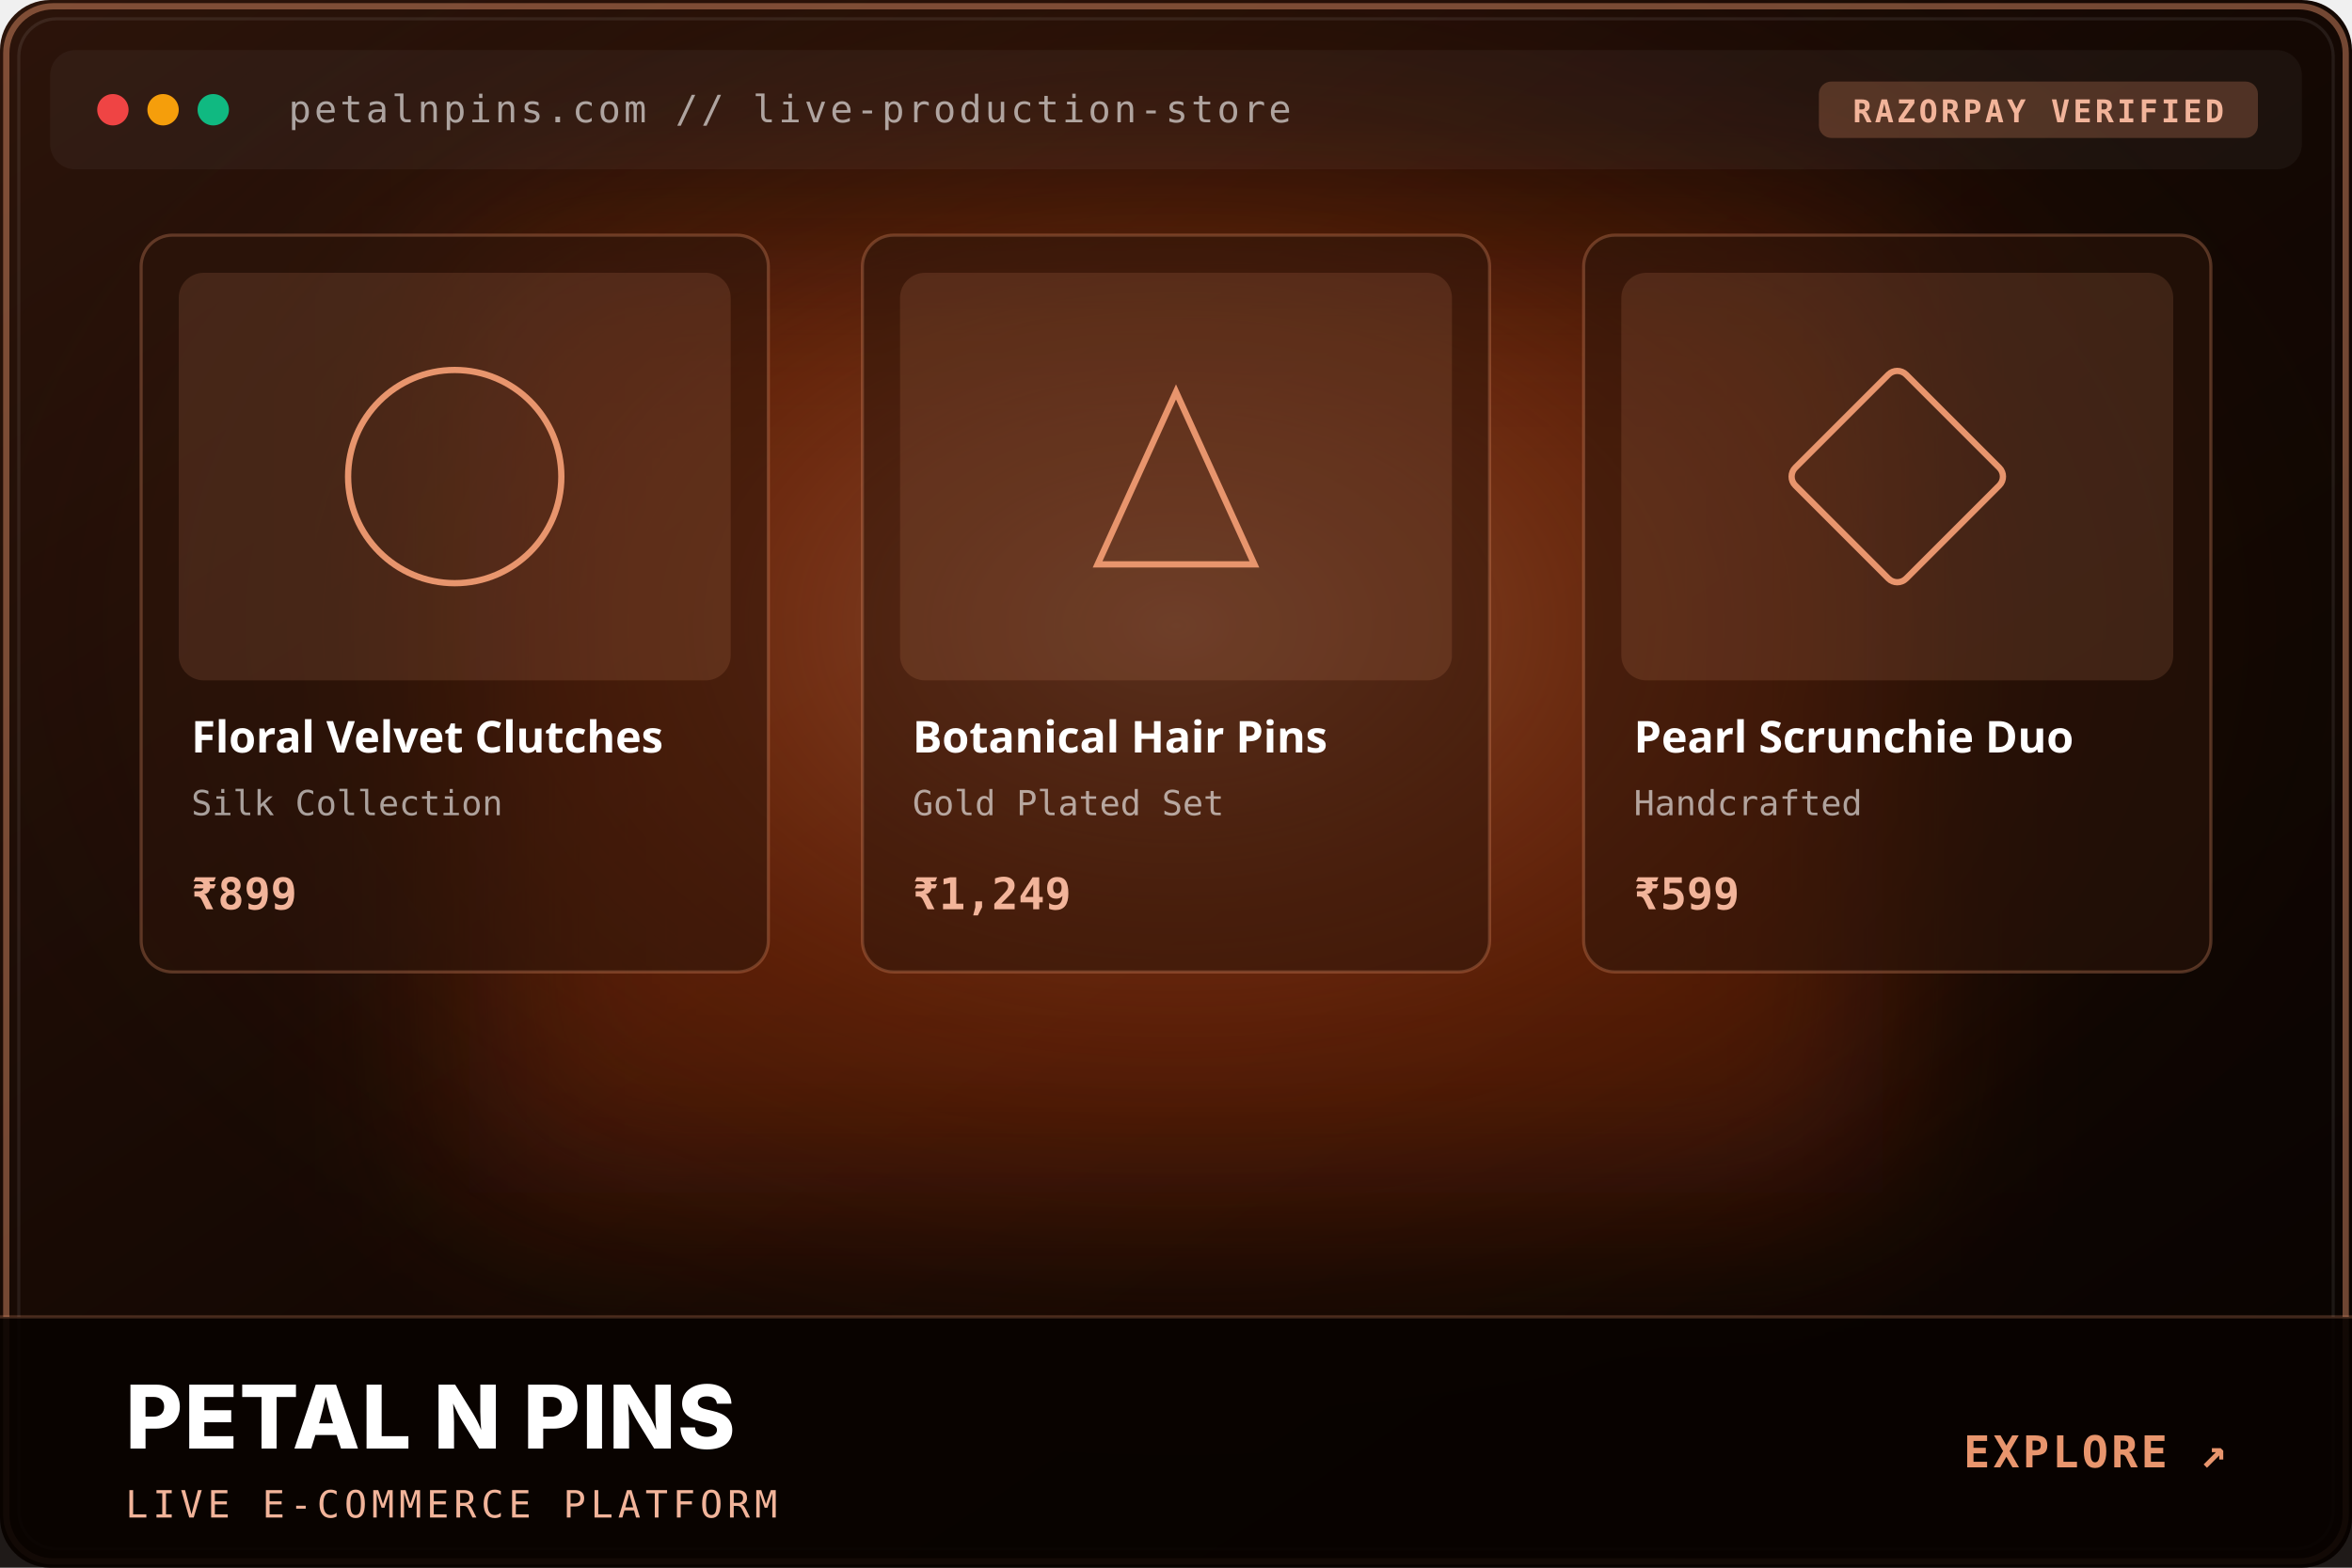
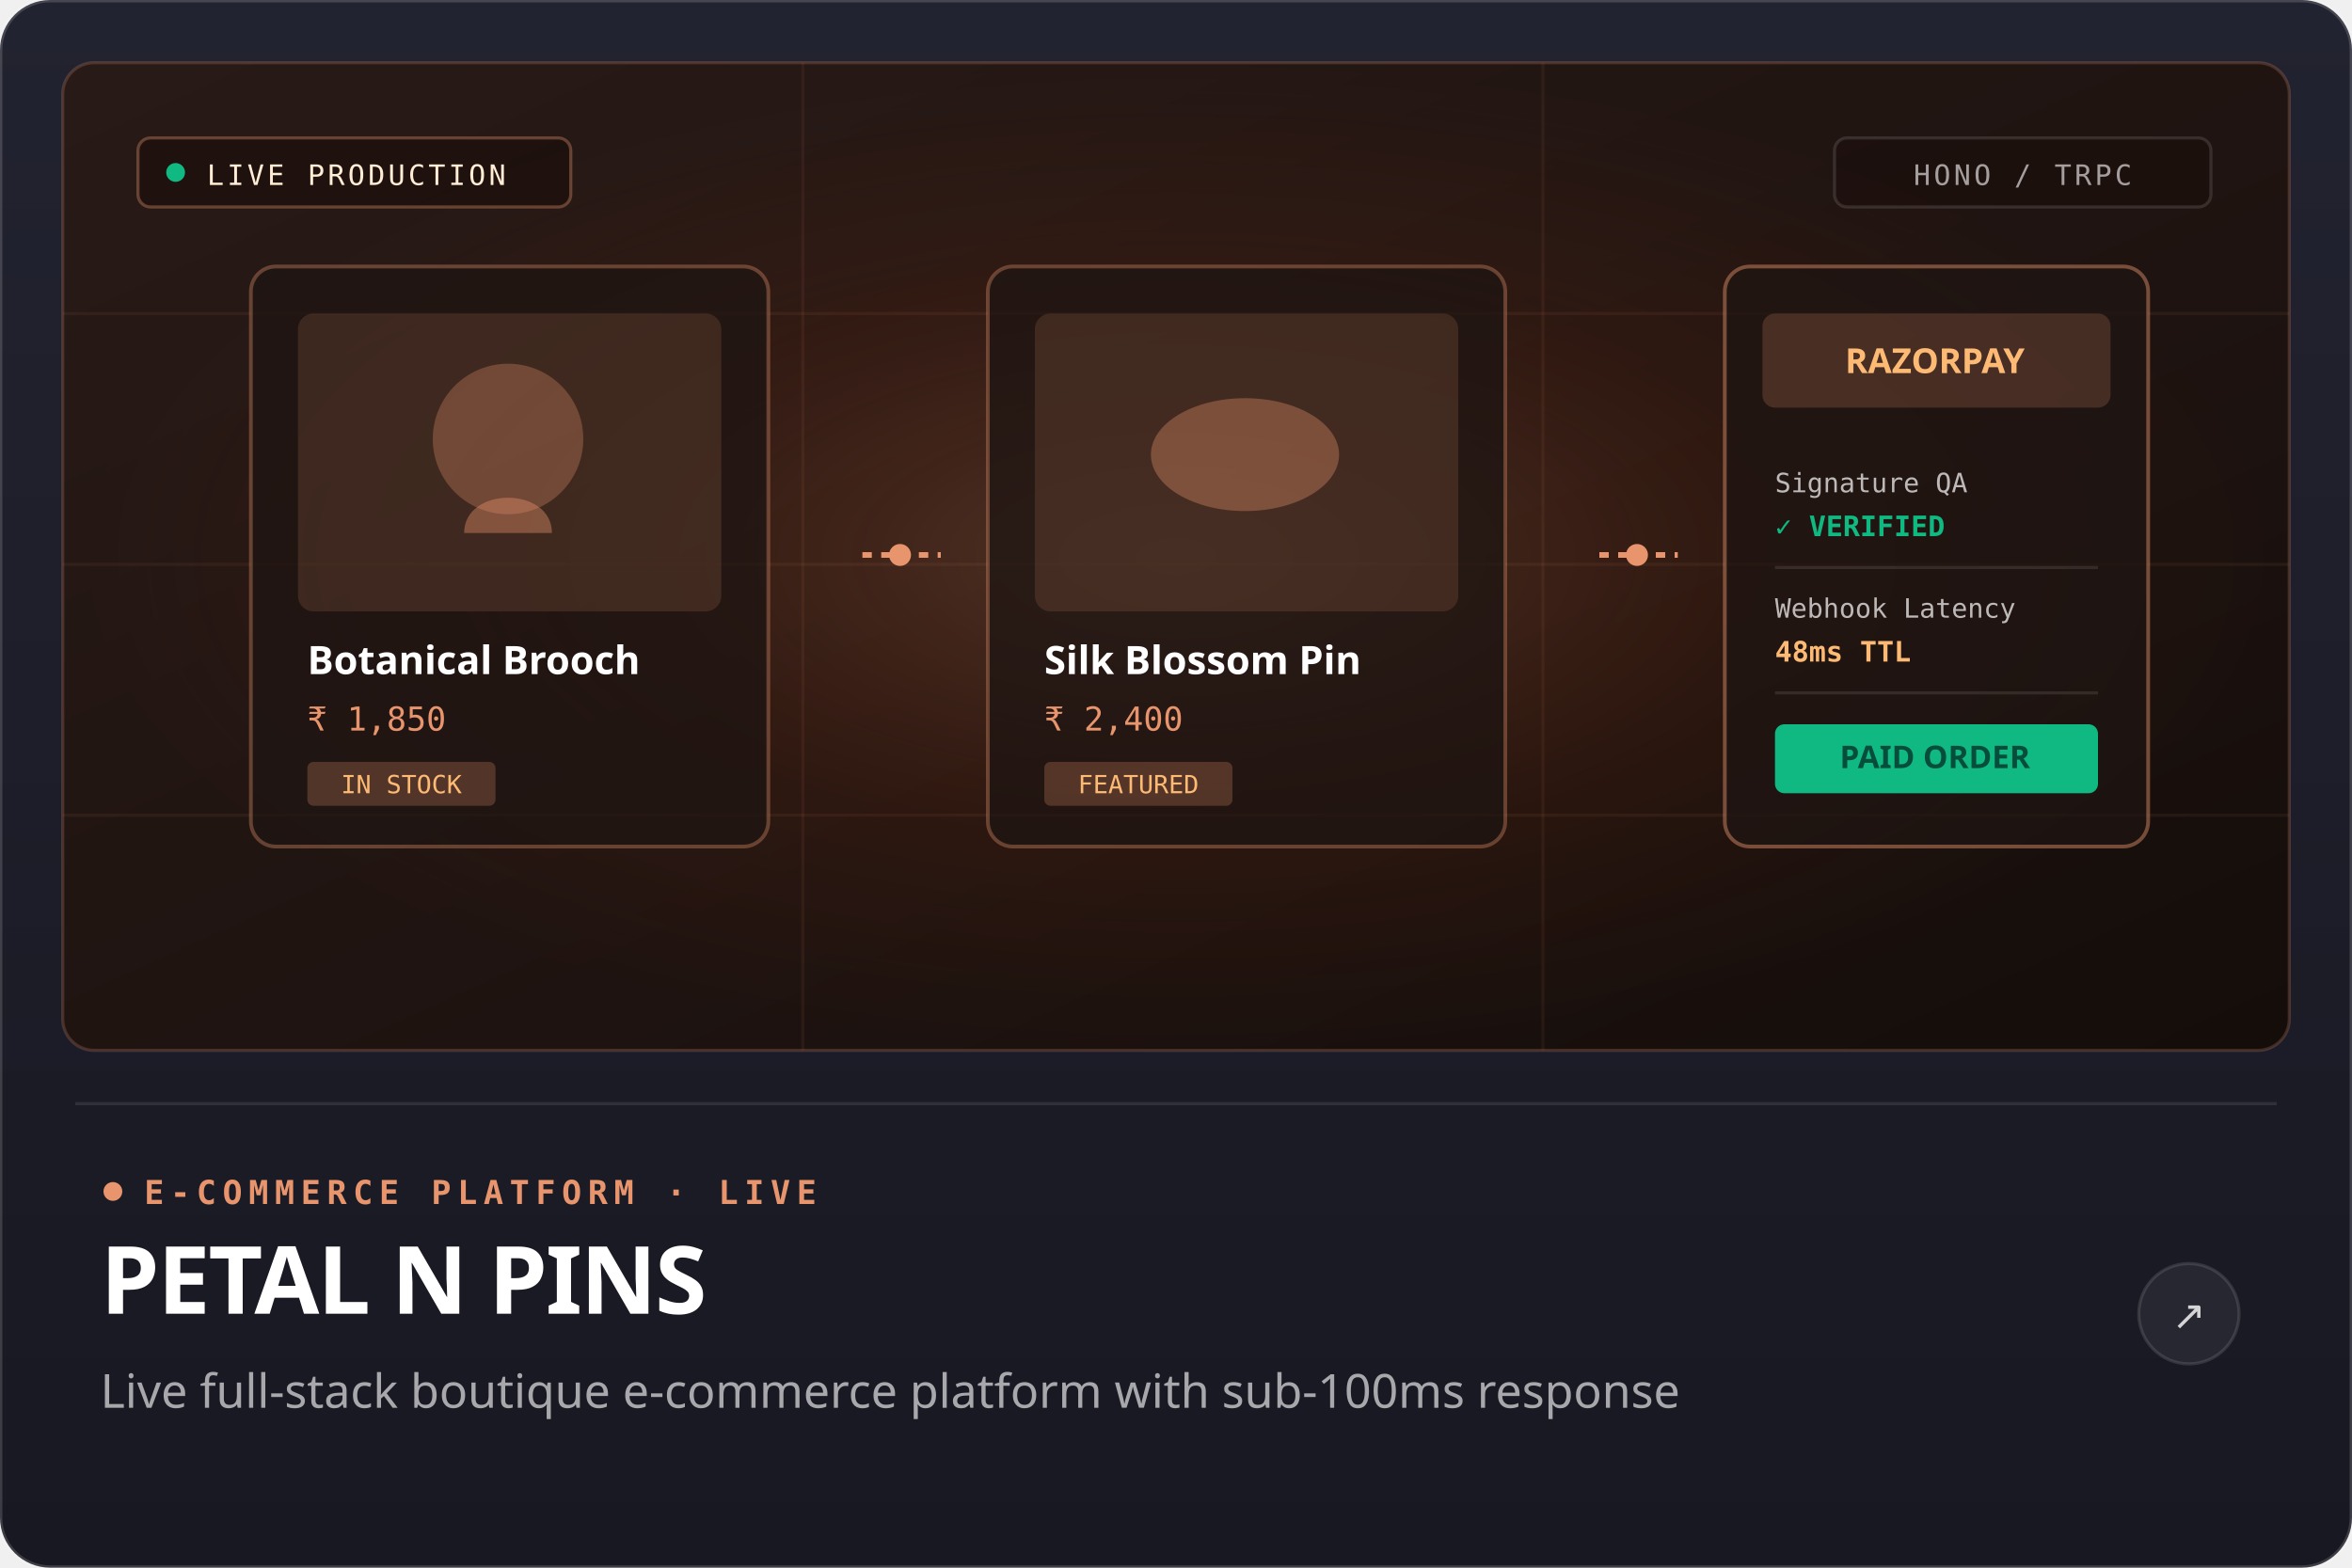
<svg xmlns="http://www.w3.org/2000/svg" width="750" height="500" viewBox="0 0 750 500">
  <defs>
-     <linearGradient id="peBg" x1="0%" y1="0%" x2="100%" y2="100%">
-       <stop offset="0%" stop-color="#2c140a" />
-       <stop offset="50%" stop-color="#140803" />
-       <stop offset="100%" stop-color="#080301" />
+     <linearGradient id="cardSurface" x1="0%" y1="0%" x2="0%" y2="100%">
+       <stop offset="0%" stop-color="#222330" />
+       <stop offset="100%" stop-color="#181822" />
    </linearGradient>
-     <radialGradient id="peGlow" cx="50%" cy="40%" r="55%">
-       <stop offset="0%" stop-color="#E8956D" stop-opacity="0.45" />
-       <stop offset="50%" stop-color="#C2410C" stop-opacity="0.15" />
-       <stop offset="100%" stop-color="#140803" stop-opacity="0" />
+     <linearGradient id="visualBg" x1="0%" y1="0%" x2="100%" y2="100%">
+       <stop offset="0%" stop-color="#281a17" />
+       <stop offset="60%" stop-color="#1e1310" />
+       <stop offset="100%" stop-color="#140d0a" />
+     </linearGradient>
+     <radialGradient id="petalGlow" cx="50%" cy="50%" r="50%">
+       <stop offset="0%" stop-color="#E8956D" stop-opacity="0.25" />
+       <stop offset="60%" stop-color="#C2410C" stop-opacity="0.08" />
+       <stop offset="100%" stop-color="#C2410C" stop-opacity="0" />
    </radialGradient>
-     <filter id="peBlur" x="-20%" y="-20%" width="140%" height="140%">
-       <feGaussianBlur stdDeviation="30" />
-     </filter>
  </defs>
-   <rect width="750" height="500" fill="url(#peBg)" rx="16" />
-   <rect x="150" y="80" width="450" height="300" fill="#C2410C" opacity="0.3" filter="url(#peBlur)" />
-   <rect width="750" height="500" fill="url(#peGlow)" rx="16" />
-   <rect x="2" y="2" width="746" height="496" fill="none" stroke="rgba(232, 149, 109, 0.45)" stroke-width="2" rx="15" />
-   <rect x="6" y="6" width="738" height="488" fill="none" stroke="rgba(255, 255, 255, 0.08)" stroke-width="1" rx="12" />
-   <rect x="16" y="16" width="718" height="38" fill="rgba(255, 255, 255, 0.04)" rx="8" />
-   <circle cx="36" cy="35" r="5" fill="#EF4444" />
-   <circle cx="52" cy="35" r="5" fill="#F59E0B" />
-   <circle cx="68" cy="35" r="5" fill="#10B981" />
-   <text x="92" y="39" font-family="'JetBrains Mono', monospace" font-size="12" fill="rgba(255, 255, 255, 0.6)" letter-spacing="1">petalnpins.com // live-production-store</text>
-   <rect x="580" y="26" width="140" height="18" fill="rgba(232, 149, 109, 0.25)" rx="4" />
-   <text x="650" y="39" font-family="'JetBrains Mono', monospace" font-size="10" font-weight="700" fill="#F2B49A" text-anchor="middle" letter-spacing="1">RAZORPAY VERIFIED</text>
-   <g transform="translate(45, 75)">
-     <g transform="translate(0, 0)">
-       <rect width="200" height="235" fill="rgba(44, 20, 10, 0.55)" rx="10" stroke="rgba(232, 149, 109, 0.3)" stroke-width="1" />
-       <rect x="12" y="12" width="176" height="130" fill="rgba(232, 149, 109, 0.15)" rx="8" />
-       <circle cx="100" cy="77" r="34" fill="none" stroke="#E8956D" stroke-width="2" />
-       <text x="16" y="165" font-family="'Instrument Sans', sans-serif" font-size="14" font-weight="700" fill="#FFFFFF">Floral Velvet Clutches</text>
-       <text x="16" y="185" font-family="'JetBrains Mono', monospace" font-size="11" fill="rgba(255,255,255,0.6)">Silk Collection</text>
-       <text x="16" y="215" font-family="'JetBrains Mono', monospace" font-size="14" font-weight="800" fill="#F2B49A">₹899</text>
+   <rect width="750" height="500" rx="16" fill="url(#cardSurface)" />
+   <rect width="750" height="500" rx="16" fill="none" stroke="rgba(255, 255, 255, 0.16)" stroke-width="1.5" />
+   <g transform="translate(20, 20)">
+     <rect width="710" height="315" rx="10" fill="url(#visualBg)" />
+     <rect width="710" height="315" rx="10" fill="url(#petalGlow)" />
+     <rect width="710" height="315" rx="10" fill="none" stroke="rgba(232, 149, 109, 0.22)" stroke-width="1" />
+     <g stroke="rgba(232, 149, 109, 0.07)" stroke-width="1">
+       <line x1="0" y1="80" x2="710" y2="80" />
+       <line x1="0" y1="160" x2="710" y2="160" />
+       <line x1="0" y1="240" x2="710" y2="240" />
+       <line x1="236" y1="0" x2="236" y2="315" />
+       <line x1="472" y1="0" x2="472" y2="315" />
    </g>
-     <g transform="translate(230, 0)">
-       <rect width="200" height="235" fill="rgba(44, 20, 10, 0.55)" rx="10" stroke="rgba(232, 149, 109, 0.3)" stroke-width="1" />
-       <rect x="12" y="12" width="176" height="130" fill="rgba(232, 149, 109, 0.15)" rx="8" />
-       <polygon points="100,50 125,105 75,105" fill="none" stroke="#E8956D" stroke-width="2" />
-       <text x="16" y="165" font-family="'Instrument Sans', sans-serif" font-size="14" font-weight="700" fill="#FFFFFF">Botanical Hair Pins</text>
-       <text x="16" y="185" font-family="'JetBrains Mono', monospace" font-size="11" fill="rgba(255,255,255,0.6)">Gold Plated Set</text>
-       <text x="16" y="215" font-family="'JetBrains Mono', monospace" font-size="14" font-weight="800" fill="#F2B49A">₹1,249</text>
+     <g transform="translate(60, 50)">
+       <g transform="translate(0, 15)">
+         <rect width="165" height="185" rx="8" fill="rgba(30, 20, 18, 0.75)" stroke="rgba(232, 149, 109, 0.35)" stroke-width="1.2" />
+         <rect x="15" y="15" width="135" height="95" rx="5" fill="rgba(232, 149, 109, 0.15)" />
+         <circle cx="82" cy="55" r="24" fill="rgba(232, 149, 109, 0.3)" />
+         <path d="M 68 85 C 68 70, 96 70, 96 85 Z" fill="rgba(232, 149, 109, 0.4)" />
+         <text x="18" y="130" font-family="'Syne', sans-serif" font-size="12.5" font-weight="700" fill="#FFFFFF">Botanical Brooch</text>
+         <text x="18" y="148" font-family="'JetBrains Mono', monospace" font-size="10.5" fill="#E8956D">₹ 1,850</text>
+         <rect x="18" y="158" width="60" height="14" rx="2" fill="rgba(232, 149, 109, 0.25)" />
+         <text x="48" y="168" text-anchor="middle" font-family="'JetBrains Mono', monospace" font-size="8" fill="#FDBA74">IN STOCK</text>
+       </g>
+       <g transform="translate(195, 107)">
+         <line x1="0" y1="0" x2="25" y2="0" stroke="#E8956D" stroke-width="1.8" stroke-dasharray="3 3" />
+         <circle cx="12" cy="0" r="3.5" fill="#E8956D" />
+       </g>
+       <g transform="translate(235, 15)">
+         <rect width="165" height="185" rx="8" fill="rgba(30, 20, 18, 0.75)" stroke="rgba(232, 149, 109, 0.35)" stroke-width="1.2" />
+         <rect x="15" y="15" width="135" height="95" rx="5" fill="rgba(232, 149, 109, 0.15)" />
+         <ellipse cx="82" cy="60" rx="30" ry="18" fill="rgba(232, 149, 109, 0.35)" />
+         <text x="18" y="130" font-family="'Syne', sans-serif" font-size="12.5" font-weight="700" fill="#FFFFFF">Silk Blossom Pin</text>
+         <text x="18" y="148" font-family="'JetBrains Mono', monospace" font-size="10.5" fill="#E8956D">₹ 2,400</text>
+         <rect x="18" y="158" width="60" height="14" rx="2" fill="rgba(232, 149, 109, 0.25)" />
+         <text x="48" y="168" text-anchor="middle" font-family="'JetBrains Mono', monospace" font-size="8" fill="#FDBA74">FEATURED</text>
+       </g>
+       <g transform="translate(430, 107)">
+         <line x1="0" y1="0" x2="25" y2="0" stroke="#E8956D" stroke-width="1.8" stroke-dasharray="3 3" />
+         <circle cx="12" cy="0" r="3.5" fill="#E8956D" />
+       </g>
+       <g transform="translate(470, 15)">
+         <rect width="135" height="185" rx="8" fill="rgba(30, 20, 18, 0.75)" stroke="rgba(232, 149, 109, 0.45)" stroke-width="1.2" />
+         <rect x="12" y="15" width="111" height="30" rx="4" fill="rgba(232, 149, 109, 0.2)" />
+         <text x="67" y="34" text-anchor="middle" font-family="'Syne', sans-serif" font-size="11" font-weight="700" fill="#FDBA74">RAZORPAY</text>
+         <g transform="translate(16, 60)">
+           <text x="0" y="12" font-family="'JetBrains Mono', monospace" font-size="8.5" fill="rgba(255,255,255,0.7)">Signature QA</text>
+           <text x="0" y="26" font-family="'JetBrains Mono', monospace" font-size="9" font-weight="700" fill="#10B981">✓ VERIFIED</text>
+           <line x1="0" y1="36" x2="103" y2="36" stroke="rgba(255,255,255,0.1)" stroke-width="1" />
+           <text x="0" y="52" font-family="'JetBrains Mono', monospace" font-size="8.5" fill="rgba(255,255,255,0.7)">Webhook Latency</text>
+           <text x="0" y="66" font-family="'JetBrains Mono', monospace" font-size="9" font-weight="700" fill="#FDBA74">48ms TTL</text>
+           <line x1="0" y1="76" x2="103" y2="76" stroke="rgba(255,255,255,0.1)" stroke-width="1" />
+           <rect x="0" y="86" width="103" height="22" rx="3" fill="#10B981" />
+           <text x="51" y="100" text-anchor="middle" font-family="'Syne', sans-serif" font-size="10" font-weight="700" fill="#064E3B">PAID ORDER</text>
+         </g>
+       </g>
    </g>
-     <g transform="translate(460, 0)">
-       <rect width="200" height="235" fill="rgba(44, 20, 10, 0.55)" rx="10" stroke="rgba(232, 149, 109, 0.3)" stroke-width="1" />
-       <rect x="12" y="12" width="176" height="130" fill="rgba(232, 149, 109, 0.15)" rx="8" />
-       <rect x="75" y="52" width="50" height="50" fill="none" stroke="#E8956D" stroke-width="2" rx="4" transform="rotate(45 100 77)" />
-       <text x="16" y="165" font-family="'Instrument Sans', sans-serif" font-size="14" font-weight="700" fill="#FFFFFF">Pearl Scrunchie Duo</text>
-       <text x="16" y="185" font-family="'JetBrains Mono', monospace" font-size="11" fill="rgba(255,255,255,0.6)">Handcrafted</text>
-       <text x="16" y="215" font-family="'JetBrains Mono', monospace" font-size="14" font-weight="800" fill="#F2B49A">₹599</text>
+     <g transform="translate(24, 24)">
+       <rect width="138" height="22" rx="4" fill="rgba(28, 16, 13, 0.8)" stroke="rgba(232, 149, 109, 0.35)" stroke-width="1" />
+       <circle cx="12" cy="11" r="3" fill="#10B981" />
+       <text x="22" y="15" font-family="'JetBrains Mono', monospace" font-size="9" fill="#FFEDD5" letter-spacing="1">LIVE PRODUCTION</text>
+     </g>
+     <g transform="translate(565, 24)">
+       <rect width="120" height="22" rx="4" fill="rgba(28, 16, 13, 0.8)" stroke="rgba(255, 255, 255, 0.12)" stroke-width="1" />
+       <text x="60" y="15" text-anchor="middle" font-family="'JetBrains Mono', monospace" font-size="9" fill="rgba(255, 255, 255, 0.6)" letter-spacing="1">HONO / TRPC</text>
    </g>
  </g>
-   <rect x="0" y="420" width="750" height="80" fill="rgba(8, 3, 1, 0.9)" />
-   <line x1="0" y1="420" x2="750" y2="420" stroke="rgba(232, 149, 109, 0.25)" stroke-width="1" />
-   <text x="40" y="462" font-family="'Syne', -apple-system, sans-serif" font-size="28" font-weight="800" fill="#FFFFFF" letter-spacing="0.5">PETAL N PINS</text>
-   <text x="40" y="484" font-family="'JetBrains Mono', monospace" font-size="12" font-weight="500" fill="#F2B49A" letter-spacing="1.5">LIVE E-COMMERCE PLATFORM</text>
-   <text x="710" y="468" font-family="'JetBrains Mono', monospace" font-size="14" font-weight="700" fill="#E8956D" text-anchor="end" letter-spacing="1">EXPLORE ↗</text>
+   <line x1="24" y1="352" x2="726" y2="352" stroke="rgba(255, 255, 255, 0.09)" stroke-width="1" />
+   <g transform="translate(32, 375)">
+     <g transform="translate(0, 0)">
+       <circle cx="4" cy="5" r="3" fill="#E8956D" />
+       <text x="14" y="9" font-family="'JetBrains Mono', monospace" font-size="10.5" font-weight="600" fill="#E8956D" letter-spacing="2">E-COMMERCE PLATFORM · LIVE</text>
+     </g>
+     <text x="0" y="44" font-family="'Syne', system-ui, sans-serif" font-size="30" font-weight="800" fill="#FFFFFF" letter-spacing="-0.02em">PETAL N PINS</text>
+     <text x="0" y="74" font-family="'DM Sans', system-ui, sans-serif" font-size="15" fill="rgba(255, 255, 255, 0.62)">Live full-stack boutique e-commerce platform with sub-100ms response</text>
+     <g transform="translate(650, 28)">
+       <circle cx="16" cy="16" r="16" fill="rgba(255, 255, 255, 0.06)" stroke="rgba(255, 255, 255, 0.12)" stroke-width="1" />
+       <text x="16" y="21" text-anchor="middle" font-family="system-ui, sans-serif" font-size="13" fill="#FFFFFF" opacity="0.8">↗</text>
+     </g>
+   </g>
</svg>
